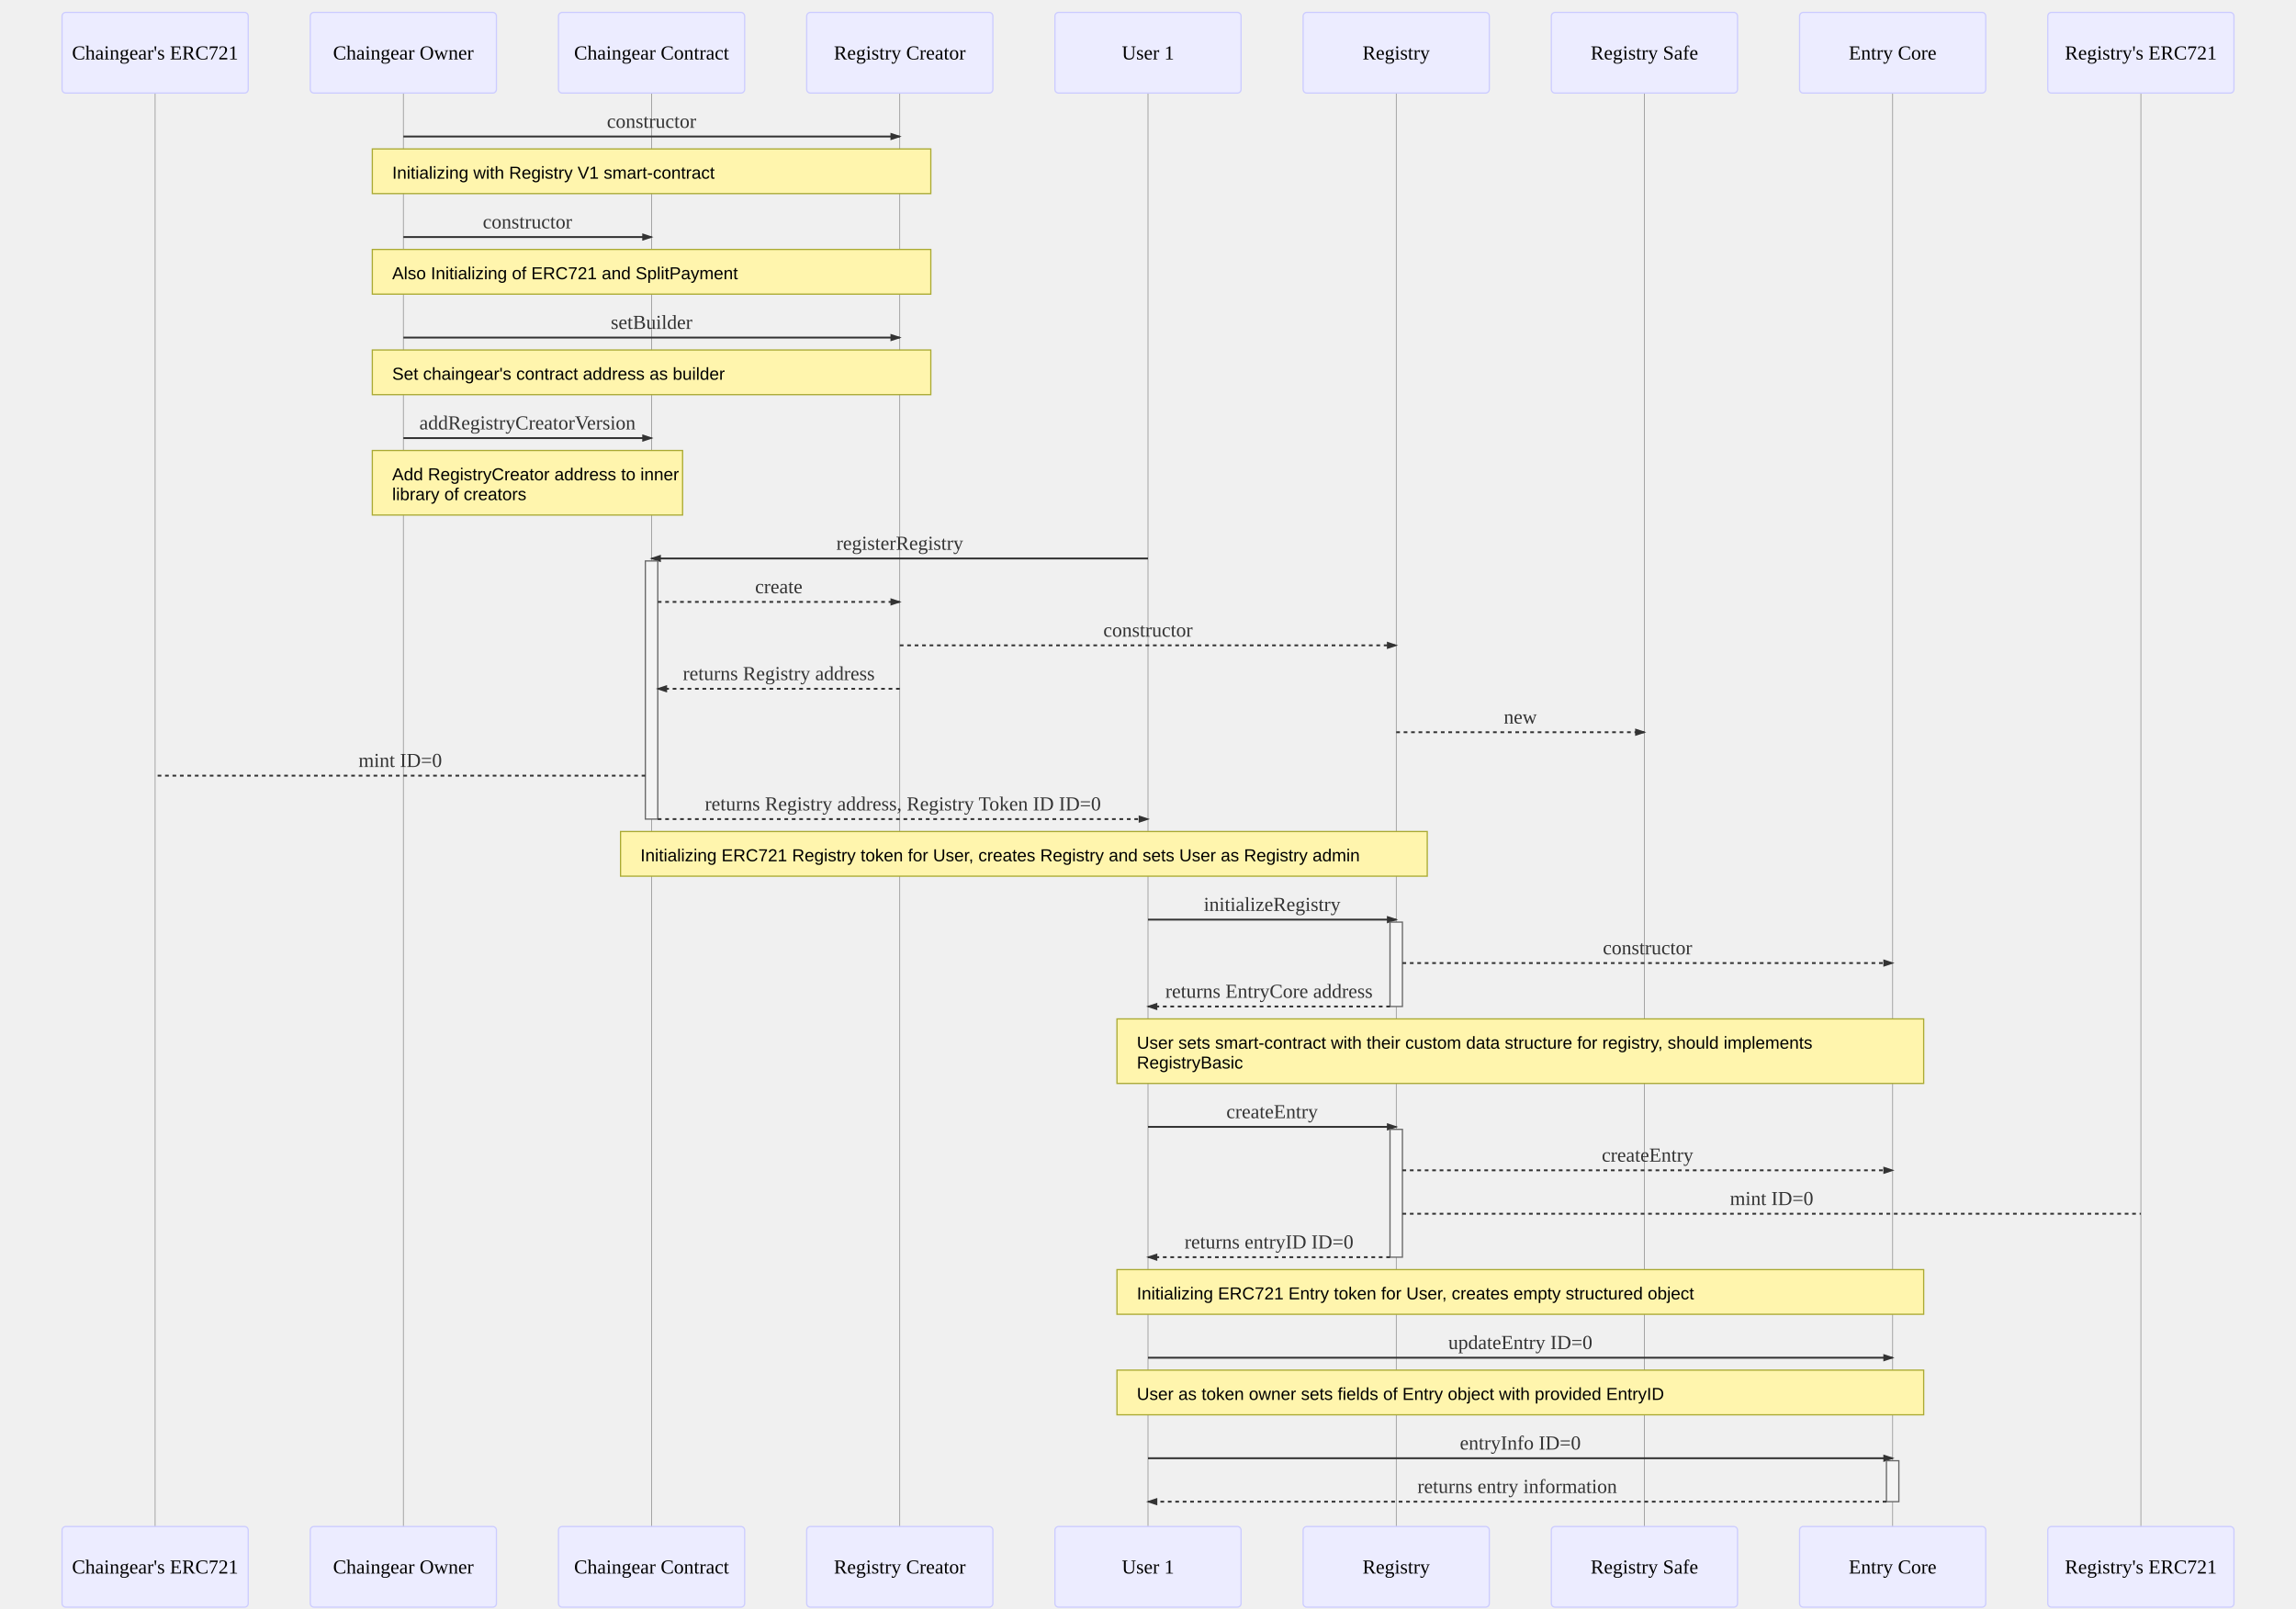
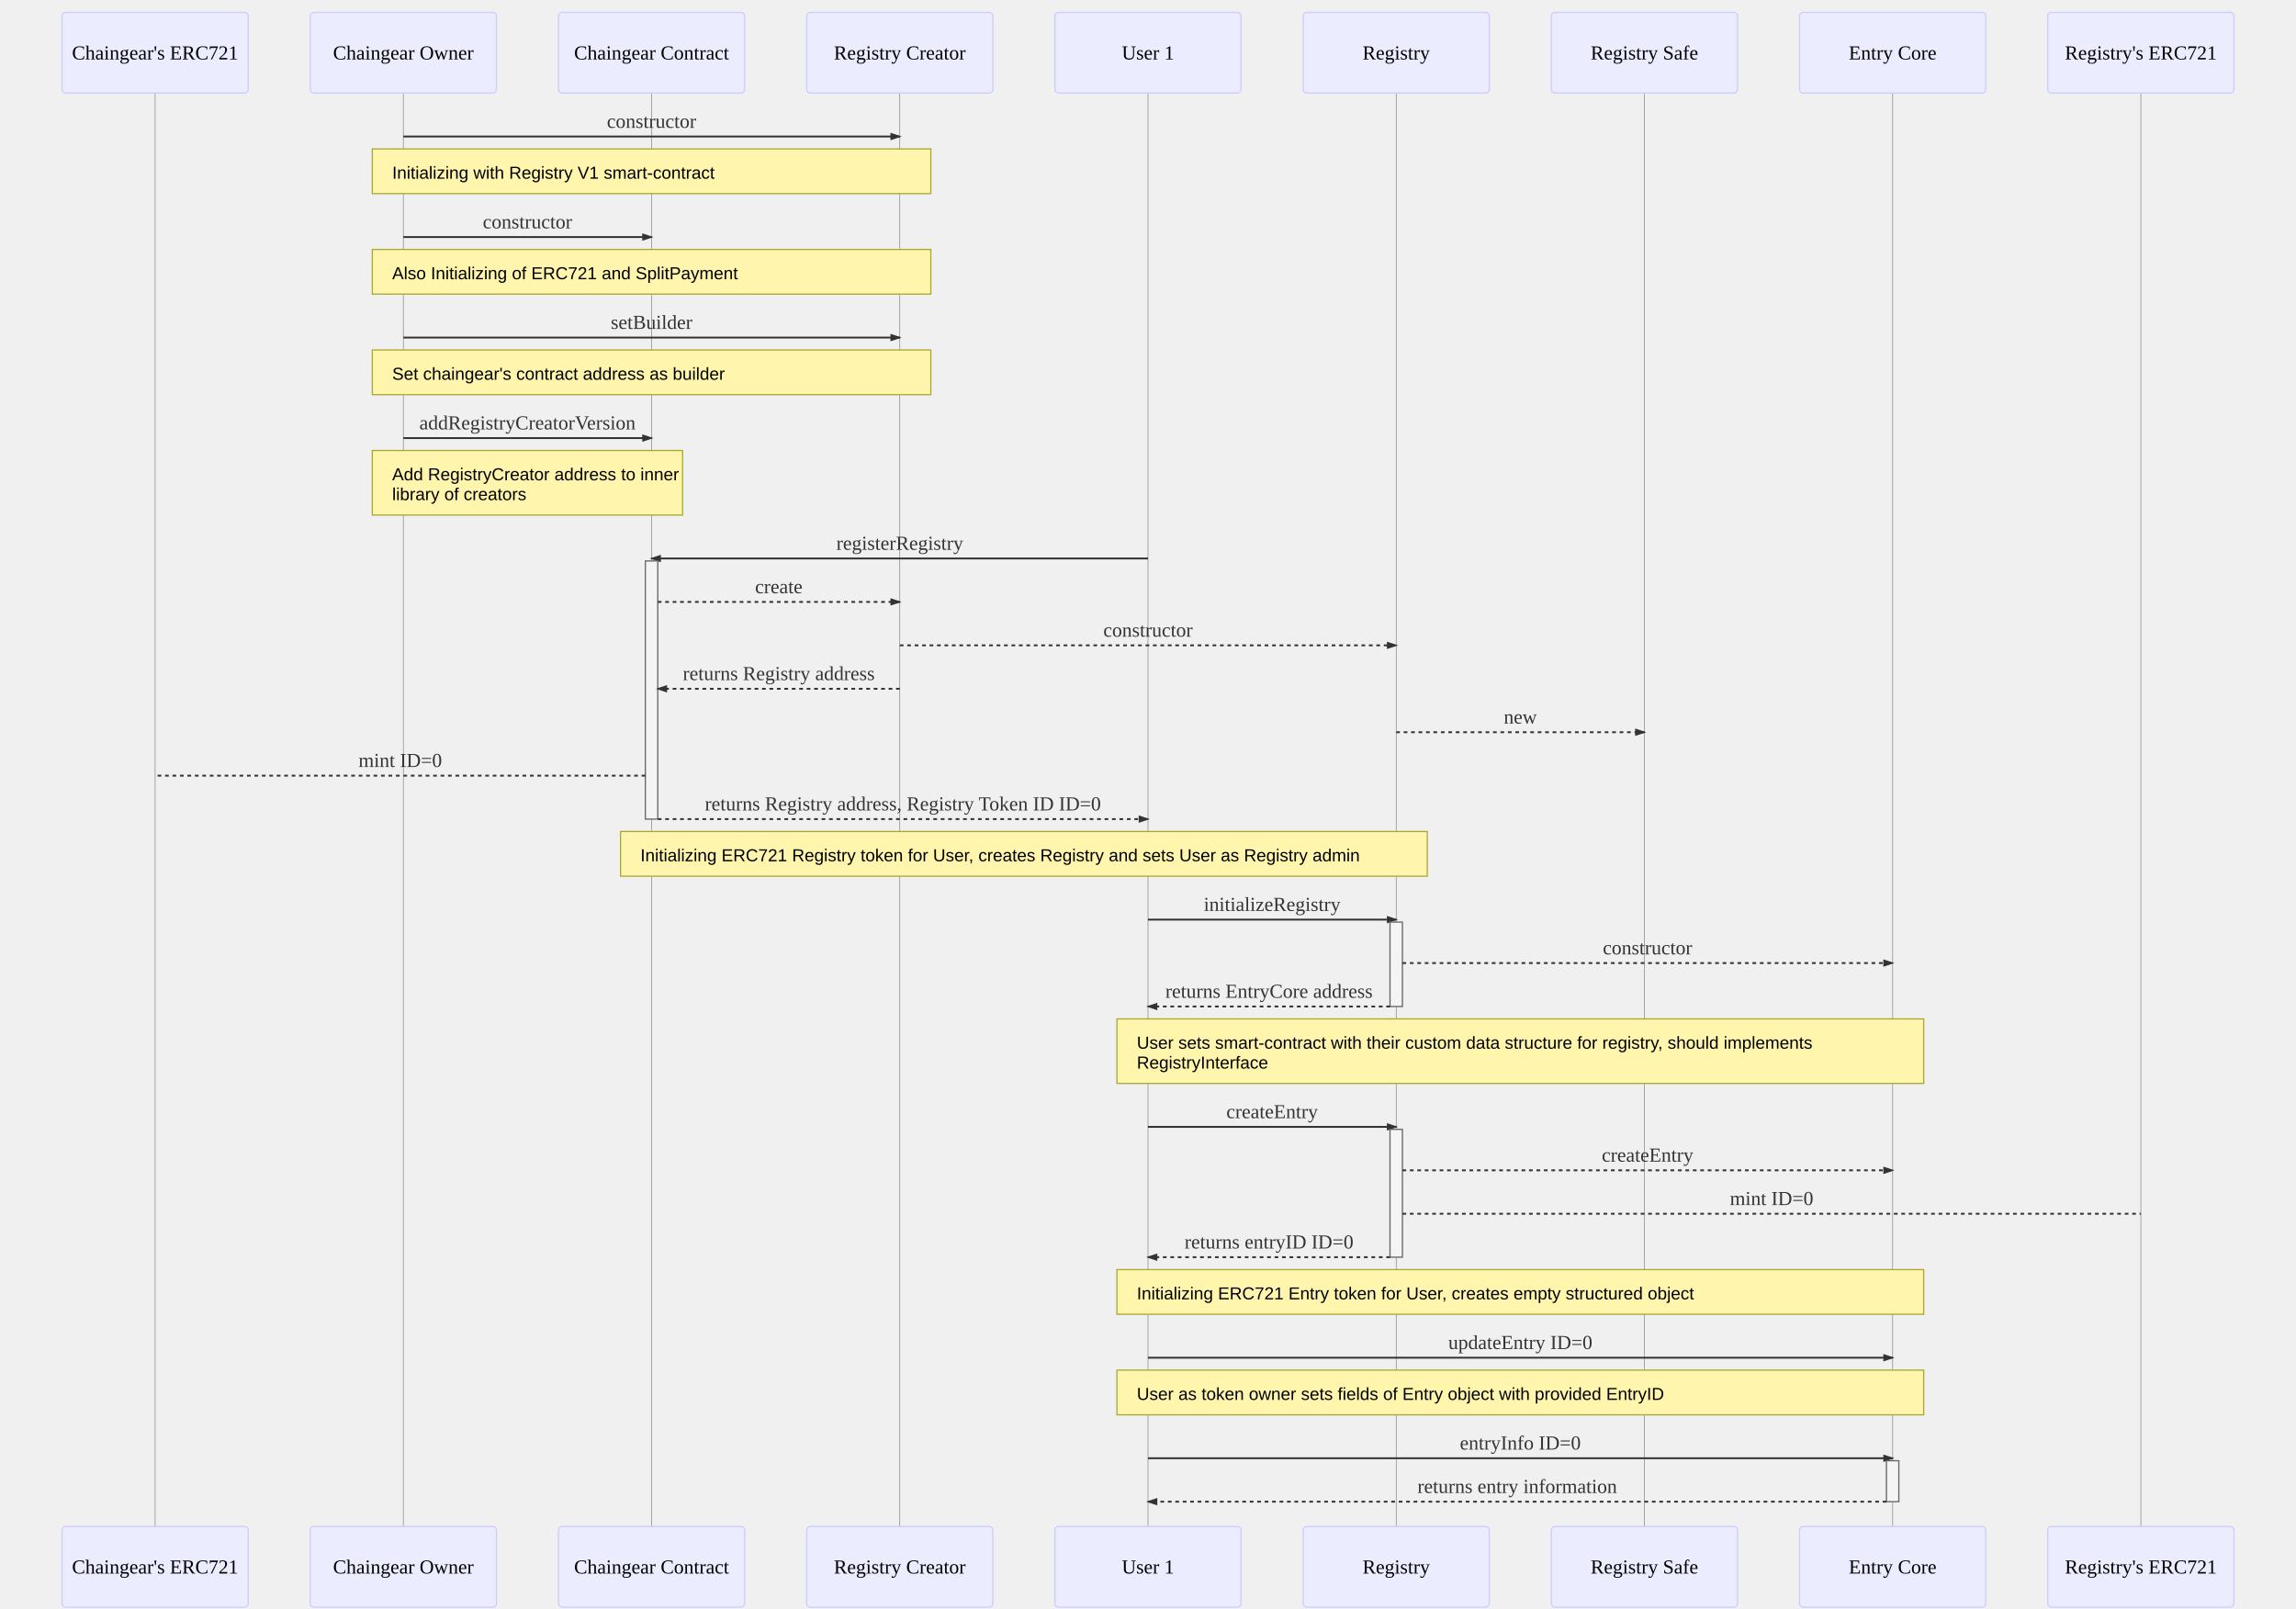
<svg xmlns="http://www.w3.org/2000/svg" id="mermaid-1526566091753" width="100%" height="100%" style="max-width:1850px;" viewBox="-50 -10 1850 1296">
  <style>#mermaid-1526566091753 .label{font-family:trebuchet ms,verdana,arial;color:#333}#mermaid-1526566091753 .node circle,#mermaid-1526566091753 .node ellipse,#mermaid-1526566091753 .node polygon,#mermaid-1526566091753 .node rect{fill:#ececff;stroke:#9370db;stroke-width:1px}#mermaid-1526566091753 .node.clickable{cursor:pointer}#mermaid-1526566091753 .arrowheadPath{fill:#333}#mermaid-1526566091753 .edgePath .path{stroke:#333;stroke-width:1.5px}#mermaid-1526566091753 .edgeLabel{background-color:#e8e8e8}#mermaid-1526566091753 .cluster rect{fill:#ffffde!important;stroke:#aa3!important;stroke-width:1px!important}#mermaid-1526566091753 .cluster text{fill:#333}#mermaid-1526566091753 div.mermaidTooltip{position:absolute;text-align:center;max-width:200px;padding:2px;font-family:trebuchet ms,verdana,arial;font-size:12px;background:#ffffde;border:1px solid #aa3;border-radius:2px;pointer-events:none;z-index:100}#mermaid-1526566091753 .actor{stroke:#ccf;fill:#ececff}#mermaid-1526566091753 text.actor{fill:#000;stroke:none}#mermaid-1526566091753 .actor-line{stroke:grey}#mermaid-1526566091753 .messageLine0{marker-end:"url(#arrowhead)"}#mermaid-1526566091753 .messageLine0,#mermaid-1526566091753 .messageLine1{stroke-width:1.5;stroke-dasharray:"2 2";stroke:#333}#mermaid-1526566091753 #arrowhead{fill:#333}#mermaid-1526566091753 #crosshead path{fill:#333!important;stroke:#333!important}#mermaid-1526566091753 .messageText{fill:#333;stroke:none}#mermaid-1526566091753 .labelBox{stroke:#ccf;fill:#ececff}#mermaid-1526566091753 .labelText,#mermaid-1526566091753 .loopText{fill:#000;stroke:none}#mermaid-1526566091753 .loopLine{stroke-width:2;stroke-dasharray:"2 2";marker-end:"url(#arrowhead)";stroke:#ccf}#mermaid-1526566091753 .note{stroke:#aa3;fill:#fff5ad}#mermaid-1526566091753 .noteText{fill:#000;stroke:none;font-family:trebuchet ms,verdana,arial;font-size:14px}#mermaid-1526566091753 .section{stroke:none;opacity:.2}#mermaid-1526566091753 .section0{fill:rgba(102,102,255,.49)}#mermaid-1526566091753 .section2{fill:#fff400}#mermaid-1526566091753 .section1,#mermaid-1526566091753 .section3{fill:#fff;opacity:.2}#mermaid-1526566091753 .sectionTitle0,#mermaid-1526566091753 .sectionTitle1,#mermaid-1526566091753 .sectionTitle2,#mermaid-1526566091753 .sectionTitle3{fill:#333}#mermaid-1526566091753 .sectionTitle{text-anchor:start;font-size:11px;text-height:14px}#mermaid-1526566091753 .grid .tick{stroke:#d3d3d3;opacity:.3;shape-rendering:crispEdges}#mermaid-1526566091753 .grid path{stroke-width:0}#mermaid-1526566091753 .today{fill:none;stroke:red;stroke-width:2px}#mermaid-1526566091753 .task{stroke-width:2}#mermaid-1526566091753 .taskText{text-anchor:middle;font-size:11px}#mermaid-1526566091753 .taskTextOutsideRight{fill:#000;text-anchor:start;font-size:11px}#mermaid-1526566091753 .taskTextOutsideLeft{fill:#000;text-anchor:end;font-size:11px}#mermaid-1526566091753 .taskText0,#mermaid-1526566091753 .taskText1,#mermaid-1526566091753 .taskText2,#mermaid-1526566091753 .taskText3{fill:#fff}#mermaid-1526566091753 .task0,#mermaid-1526566091753 .task1,#mermaid-1526566091753 .task2,#mermaid-1526566091753 .task3{fill:#8a90dd;stroke:#534fbc}#mermaid-1526566091753 .taskTextOutside0,#mermaid-1526566091753 .taskTextOutside1,#mermaid-1526566091753 .taskTextOutside2,#mermaid-1526566091753 .taskTextOutside3{fill:#000}#mermaid-1526566091753 .active0,#mermaid-1526566091753 .active1,#mermaid-1526566091753 .active2,#mermaid-1526566091753 .active3{fill:#bfc7ff;stroke:#534fbc}#mermaid-1526566091753 .activeText0,#mermaid-1526566091753 .activeText1,#mermaid-1526566091753 .activeText2,#mermaid-1526566091753 .activeText3{fill:#000!important}#mermaid-1526566091753 .done0,#mermaid-1526566091753 .done1,#mermaid-1526566091753 .done2,#mermaid-1526566091753 .done3{stroke:grey;fill:#d3d3d3;stroke-width:2}#mermaid-1526566091753 .doneText0,#mermaid-1526566091753 .doneText1,#mermaid-1526566091753 .doneText2,#mermaid-1526566091753 .doneText3{fill:#000!important}#mermaid-1526566091753 .crit0,#mermaid-1526566091753 .crit1,#mermaid-1526566091753 .crit2,#mermaid-1526566091753 .crit3{stroke:#f88;fill:red;stroke-width:2}#mermaid-1526566091753 .activeCrit0,#mermaid-1526566091753 .activeCrit1,#mermaid-1526566091753 .activeCrit2,#mermaid-1526566091753 .activeCrit3{stroke:#f88;fill:#bfc7ff;stroke-width:2}#mermaid-1526566091753 .doneCrit0,#mermaid-1526566091753 .doneCrit1,#mermaid-1526566091753 .doneCrit2,#mermaid-1526566091753 .doneCrit3{stroke:#f88;fill:#d3d3d3;stroke-width:2;cursor:pointer;shape-rendering:crispEdges}#mermaid-1526566091753 .activeCritText0,#mermaid-1526566091753 .activeCritText1,#mermaid-1526566091753 .activeCritText2,#mermaid-1526566091753 .activeCritText3,#mermaid-1526566091753 .doneCritText0,#mermaid-1526566091753 .doneCritText1,#mermaid-1526566091753 .doneCritText2,#mermaid-1526566091753 .doneCritText3{fill:#000!important}#mermaid-1526566091753 .titleText{text-anchor:middle;font-size:18px;fill:#000}#mermaid-1526566091753 g.classGroup text{fill:#9370db;stroke:none;font-family:trebuchet ms,verdana,arial;font-size:10px}#mermaid-1526566091753 g.classGroup rect{fill:#ececff;stroke:#9370db}#mermaid-1526566091753 g.classGroup line{stroke:#9370db;stroke-width:1}#mermaid-1526566091753 .classLabel .box{stroke:none;stroke-width:0;fill:#ececff;opacity:.5}#mermaid-1526566091753 .classLabel .label{fill:#9370db;font-size:10px}#mermaid-1526566091753 .relation{stroke:#9370db;stroke-width:1;fill:none}#mermaid-1526566091753 #compositionEnd,#mermaid-1526566091753 #compositionStart{fill:#9370db;stroke:#9370db;stroke-width:1}#mermaid-1526566091753 #aggregationEnd,#mermaid-1526566091753 #aggregationStart{fill:#ececff;stroke:#9370db;stroke-width:1}#mermaid-1526566091753 #dependencyEnd,#mermaid-1526566091753 #dependencyStart,#mermaid-1526566091753 #extensionEnd,#mermaid-1526566091753 #extensionStart{fill:#9370db;stroke:#9370db;stroke-width:1}#mermaid-1526566091753 .branch-label,#mermaid-1526566091753 .commit-id,#mermaid-1526566091753 .commit-msg{fill:#d3d3d3;color:#d3d3d3}</style>
  <style>#mermaid-1526566091753 {
    color: rgb(0, 0, 0);
    font: normal normal 400 normal 16px / normal "Times New Roman";
  }</style>
  <g />
  <g>
    <line id="actor0" x1="75" y1="5" x2="75" y2="1285" class="actor-line" stroke-width="0.5px" stroke="#999" />
    <rect x="0" y="0" fill="#eaeaea" stroke="#666" width="150" height="65" rx="3" ry="3" class="actor" />
    <text x="75" y="32.5" dominant-baseline="central" alignment-baseline="central" class="actor" style="text-anchor: middle;">
      <tspan x="75" dy="0">Chaingear's ERC721</tspan>
    </text>
  </g>
  <g>
    <line id="actor1" x1="275" y1="5" x2="275" y2="1285" class="actor-line" stroke-width="0.5px" stroke="#999" />
    <rect x="200" y="0" fill="#eaeaea" stroke="#666" width="150" height="65" rx="3" ry="3" class="actor" />
    <text x="275" y="32.5" dominant-baseline="central" alignment-baseline="central" class="actor" style="text-anchor: middle;">
      <tspan x="275" dy="0">Chaingear Owner</tspan>
    </text>
  </g>
  <g>
    <line id="actor2" x1="475" y1="5" x2="475" y2="1285" class="actor-line" stroke-width="0.5px" stroke="#999" />
    <rect x="400" y="0" fill="#eaeaea" stroke="#666" width="150" height="65" rx="3" ry="3" class="actor" />
    <text x="475" y="32.5" dominant-baseline="central" alignment-baseline="central" class="actor" style="text-anchor: middle;">
      <tspan x="475" dy="0">Chaingear Contract</tspan>
    </text>
  </g>
  <g>
    <line id="actor3" x1="675" y1="5" x2="675" y2="1285" class="actor-line" stroke-width="0.5px" stroke="#999" />
    <rect x="600" y="0" fill="#eaeaea" stroke="#666" width="150" height="65" rx="3" ry="3" class="actor" />
    <text x="675" y="32.5" dominant-baseline="central" alignment-baseline="central" class="actor" style="text-anchor: middle;">
      <tspan x="675" dy="0">Registry Creator</tspan>
    </text>
  </g>
  <g>
    <line id="actor4" x1="875" y1="5" x2="875" y2="1285" class="actor-line" stroke-width="0.5px" stroke="#999" />
    <rect x="800" y="0" fill="#eaeaea" stroke="#666" width="150" height="65" rx="3" ry="3" class="actor" />
    <text x="875" y="32.5" dominant-baseline="central" alignment-baseline="central" class="actor" style="text-anchor: middle;">
      <tspan x="875" dy="0">User 1</tspan>
    </text>
  </g>
  <g>
    <line id="actor5" x1="1075" y1="5" x2="1075" y2="1285" class="actor-line" stroke-width="0.5px" stroke="#999" />
    <rect x="1000" y="0" fill="#eaeaea" stroke="#666" width="150" height="65" rx="3" ry="3" class="actor" />
    <text x="1075" y="32.5" dominant-baseline="central" alignment-baseline="central" class="actor" style="text-anchor: middle;">
      <tspan x="1075" dy="0">Registry</tspan>
    </text>
  </g>
  <g>
    <line id="actor6" x1="1275" y1="5" x2="1275" y2="1285" class="actor-line" stroke-width="0.5px" stroke="#999" />
    <rect x="1200" y="0" fill="#eaeaea" stroke="#666" width="150" height="65" rx="3" ry="3" class="actor" />
    <text x="1275" y="32.5" dominant-baseline="central" alignment-baseline="central" class="actor" style="text-anchor: middle;">
      <tspan x="1275" dy="0">Registry Safe</tspan>
    </text>
  </g>
  <g>
    <line id="actor7" x1="1475" y1="5" x2="1475" y2="1285" class="actor-line" stroke-width="0.5px" stroke="#999" />
    <rect x="1400" y="0" fill="#eaeaea" stroke="#666" width="150" height="65" rx="3" ry="3" class="actor" />
    <text x="1475" y="32.5" dominant-baseline="central" alignment-baseline="central" class="actor" style="text-anchor: middle;">
      <tspan x="1475" dy="0">Entry Core</tspan>
    </text>
  </g>
  <g>
    <line id="actor8" x1="1675" y1="5" x2="1675" y2="1285" class="actor-line" stroke-width="0.5px" stroke="#999" />
    <rect x="1600" y="0" fill="#eaeaea" stroke="#666" width="150" height="65" rx="3" ry="3" class="actor" />
    <text x="1675" y="32.5" dominant-baseline="central" alignment-baseline="central" class="actor" style="text-anchor: middle;">
      <tspan x="1675" dy="0">Registry's ERC721 </tspan>
    </text>
  </g>
  <defs>
    <marker id="arrowhead" refX="5" refY="2" markerWidth="6" markerHeight="4" orient="auto">
      <path d="M 0,0 V 4 L6,2 Z" />
    </marker>
  </defs>
  <defs>
    <marker id="crosshead" markerWidth="15" markerHeight="8" orient="auto" refX="16" refY="4">
      <path fill="black" stroke="#000000" stroke-width="1px" d="M 9,2 V 6 L16,4 Z" style="stroke-dasharray: 0, 0;" />
      <path fill="none" stroke="#000000" stroke-width="1px" d="M 0,1 L 6,7 M 6,1 L 0,7" style="stroke-dasharray: 0, 0;" />
    </marker>
  </defs>
  <g>
    <text x="475" y="93" class="messageText" style="text-anchor: middle;">constructor</text>
    <line x1="275" y1="100" x2="675" y2="100" class="messageLine0" stroke-width="2" stroke="black" marker-end="url(#arrowhead)" style="fill: none;" />
  </g>
  <g>
    <rect x="250" y="110" fill="#EDF2AE" stroke="#666" width="450" height="36" rx="0" ry="0" class="note" />
    <text x="246" y="134" fill="black" class="noteText">
      <tspan x="266" fill="black">Initializing with Registry V1 smart-contract</tspan>
    </text>
  </g>
  <g>
    <text x="375" y="174" class="messageText" style="text-anchor: middle;">constructor</text>
    <line x1="275" y1="181" x2="475" y2="181" class="messageLine0" stroke-width="2" stroke="black" marker-end="url(#arrowhead)" style="fill: none;" />
  </g>
  <g>
    <rect x="250" y="191" fill="#EDF2AE" stroke="#666" width="450" height="36" rx="0" ry="0" class="note" />
    <text x="246" y="215" fill="black" class="noteText">
      <tspan x="266" fill="black">Also Initializing of ERC721 and SplitPayment</tspan>
    </text>
  </g>
  <g>
    <text x="475" y="255" class="messageText" style="text-anchor: middle;">setBuilder</text>
    <line x1="275" y1="262" x2="675" y2="262" class="messageLine0" stroke-width="2" stroke="black" marker-end="url(#arrowhead)" style="fill: none;" />
  </g>
  <g>
    <rect x="250" y="272" fill="#EDF2AE" stroke="#666" width="450" height="36" rx="0" ry="0" class="note" />
    <text x="246" y="296" fill="black" class="noteText">
      <tspan x="266" fill="black">Set chaingear's contract address as builder</tspan>
    </text>
  </g>
  <g>
    <text x="375" y="336" class="messageText" style="text-anchor: middle;">addRegistryCreatorVersion</text>
    <line x1="275" y1="343" x2="475" y2="343" class="messageLine0" stroke-width="2" stroke="black" marker-end="url(#arrowhead)" style="fill: none;" />
  </g>
  <g>
    <rect x="250" y="353" fill="#EDF2AE" stroke="#666" width="250" height="52" rx="0" ry="0" class="note" />
    <text x="246" y="377" fill="black" class="noteText">
      <tspan x="266" fill="black">Add RegistryCreator address to inner </tspan>
    </text>
    <text x="246" y="393" fill="black" class="noteText">
      <tspan x="266" fill="black"> library of creators</tspan>
    </text>
  </g>
  <g>
    <text x="675" y="433" class="messageText" style="text-anchor: middle;">registerRegistry</text>
    <line x1="875" y1="440" x2="475" y2="440" class="messageLine0" stroke-width="2" stroke="black" marker-end="url(#arrowhead)" style="fill: none;" />
  </g>
  <g>
    <rect x="470" y="442" fill="#f4f4f4" stroke="#666" width="10" height="208" rx="0" ry="0" />
  </g>
  <g>
    <text x="577.5" y="468" class="messageText" style="text-anchor: middle;">create</text>
    <line x1="480" y1="475" x2="675" y2="475" class="messageLine1" stroke-width="2" stroke="black" marker-end="url(#arrowhead)" style="stroke-dasharray: 3, 3; fill: none;" />
  </g>
  <g>
    <text x="875" y="503" class="messageText" style="text-anchor: middle;">constructor</text>
    <line x1="675" y1="510" x2="1075" y2="510" class="messageLine1" stroke-width="2" stroke="black" marker-end="url(#arrowhead)" style="stroke-dasharray: 3, 3; fill: none;" />
  </g>
  <g>
    <text x="577.5" y="538" class="messageText" style="text-anchor: middle;">returns Registry address</text>
    <line x1="675" y1="545" x2="480" y2="545" class="messageLine1" stroke-width="2" stroke="black" marker-end="url(#arrowhead)" style="stroke-dasharray: 3, 3; fill: none;" />
  </g>
  <g>
    <text x="1175" y="573" class="messageText" style="text-anchor: middle;">new</text>
    <line x1="1075" y1="580" x2="1275" y2="580" class="messageLine1" stroke-width="2" stroke="black" marker-end="url(#arrowhead)" style="stroke-dasharray: 3, 3; fill: none;" />
  </g>
  <g>
    <text x="272.5" y="608" class="messageText" style="text-anchor: middle;">mint ID=0</text>
    <line x1="470" y1="615" x2="75" y2="615" class="messageLine1" stroke-width="2" stroke="black" style="stroke-dasharray: 3, 3; fill: none;" />
  </g>
  <g>
    <text x="677.5" y="643" class="messageText" style="text-anchor: middle;">returns Registry address, Registry Token ID ID=0</text>
    <line x1="480" y1="650" x2="875" y2="650" class="messageLine1" stroke-width="2" stroke="black" marker-end="url(#arrowhead)" style="stroke-dasharray: 3, 3; fill: none;" />
  </g>
  <g>
    <rect x="450" y="660" fill="#EDF2AE" stroke="#666" width="650" height="36" rx="0" ry="0" class="note" />
    <text x="446" y="684" fill="black" class="noteText">
      <tspan x="466" fill="black">Initializing ERC721 Registry token for User, creates Registry and sets User as Registry admin</tspan>
    </text>
  </g>
  <g>
    <text x="975" y="724" class="messageText" style="text-anchor: middle;">initializeRegistry</text>
    <line x1="875" y1="731" x2="1075" y2="731" class="messageLine0" stroke-width="2" stroke="black" marker-end="url(#arrowhead)" style="fill: none;" />
  </g>
  <g>
    <rect x="1070" y="733" fill="#f4f4f4" stroke="#666" width="10" height="68" rx="0" ry="0" />
  </g>
  <g>
    <text x="1277.5" y="759" class="messageText" style="text-anchor: middle;">constructor</text>
    <line x1="1080" y1="766" x2="1475" y2="766" class="messageLine1" stroke-width="2" stroke="black" marker-end="url(#arrowhead)" style="stroke-dasharray: 3, 3; fill: none;" />
  </g>
  <g>
    <text x="972.5" y="794" class="messageText" style="text-anchor: middle;">returns EntryCore address</text>
    <line x1="1070" y1="801" x2="875" y2="801" class="messageLine1" stroke-width="2" stroke="black" marker-end="url(#arrowhead)" style="stroke-dasharray: 3, 3; fill: none;" />
  </g>
  <g>
    <rect x="850" y="811" fill="#EDF2AE" stroke="#666" width="650" height="52" rx="0" ry="0" class="note" />
    <text x="846" y="835" fill="black" class="noteText">
      <tspan x="866" fill="black">User sets smart-contract with their custom data structure for registry, should implements </tspan>
    </text>
    <text x="846" y="851" fill="black" class="noteText">
-       <tspan x="866" fill="black"> RegistryBasic</tspan>
+       <tspan x="866" fill="black"> RegistryInterface</tspan>
    </text>
  </g>
  <g>
    <text x="975" y="891" class="messageText" style="text-anchor: middle;">createEntry</text>
    <line x1="875" y1="898" x2="1075" y2="898" class="messageLine0" stroke-width="2" stroke="black" marker-end="url(#arrowhead)" style="fill: none;" />
  </g>
  <g>
    <rect x="1070" y="900" fill="#f4f4f4" stroke="#666" width="10" height="103" rx="0" ry="0" />
  </g>
  <g>
    <text x="1277.5" y="926" class="messageText" style="text-anchor: middle;">createEntry</text>
    <line x1="1080" y1="933" x2="1475" y2="933" class="messageLine1" stroke-width="2" stroke="black" marker-end="url(#arrowhead)" style="stroke-dasharray: 3, 3; fill: none;" />
  </g>
  <g>
    <text x="1377.5" y="961" class="messageText" style="text-anchor: middle;">mint ID=0</text>
    <line x1="1080" y1="968" x2="1675" y2="968" class="messageLine1" stroke-width="2" stroke="black" style="stroke-dasharray: 3, 3; fill: none;" />
  </g>
  <g>
    <text x="972.5" y="996" class="messageText" style="text-anchor: middle;">returns entryID ID=0</text>
    <line x1="1070" y1="1003" x2="875" y2="1003" class="messageLine1" stroke-width="2" stroke="black" marker-end="url(#arrowhead)" style="stroke-dasharray: 3, 3; fill: none;" />
  </g>
  <g>
    <rect x="850" y="1013" fill="#EDF2AE" stroke="#666" width="650" height="36" rx="0" ry="0" class="note" />
    <text x="846" y="1037" fill="black" class="noteText">
      <tspan x="866" fill="black">Initializing ERC721 Entry token for User, creates empty structured object</tspan>
    </text>
  </g>
  <g>
    <text x="1175" y="1077" class="messageText" style="text-anchor: middle;">updateEntry ID=0</text>
    <line x1="875" y1="1084" x2="1475" y2="1084" class="messageLine0" stroke-width="2" stroke="black" marker-end="url(#arrowhead)" style="fill: none;" />
  </g>
  <g>
    <rect x="850" y="1094" fill="#EDF2AE" stroke="#666" width="650" height="36" rx="0" ry="0" class="note" />
    <text x="846" y="1118" fill="black" class="noteText">
      <tspan x="866" fill="black">User as token owner sets fields of Entry object with provided EntryID</tspan>
    </text>
  </g>
  <g>
    <text x="1175" y="1158" class="messageText" style="text-anchor: middle;">entryInfo ID=0</text>
    <line x1="875" y1="1165" x2="1475" y2="1165" class="messageLine0" stroke-width="2" stroke="black" marker-end="url(#arrowhead)" style="fill: none;" />
  </g>
  <g>
    <rect x="1470" y="1167" fill="#f4f4f4" stroke="#666" width="10" height="33" rx="0" ry="0" />
  </g>
  <g>
    <text x="1172.5" y="1193" class="messageText" style="text-anchor: middle;">returns entry information</text>
    <line x1="1470" y1="1200" x2="875" y2="1200" class="messageLine1" stroke-width="2" stroke="black" marker-end="url(#arrowhead)" style="stroke-dasharray: 3, 3; fill: none;" />
  </g>
  <g>
    <rect x="0" y="1220" fill="#eaeaea" stroke="#666" width="150" height="65" rx="3" ry="3" class="actor" />
    <text x="75" y="1252.5" dominant-baseline="central" alignment-baseline="central" class="actor" style="text-anchor: middle;">
      <tspan x="75" dy="0">Chaingear's ERC721</tspan>
    </text>
  </g>
  <g>
    <rect x="200" y="1220" fill="#eaeaea" stroke="#666" width="150" height="65" rx="3" ry="3" class="actor" />
    <text x="275" y="1252.5" dominant-baseline="central" alignment-baseline="central" class="actor" style="text-anchor: middle;">
      <tspan x="275" dy="0">Chaingear Owner</tspan>
    </text>
  </g>
  <g>
    <rect x="400" y="1220" fill="#eaeaea" stroke="#666" width="150" height="65" rx="3" ry="3" class="actor" />
    <text x="475" y="1252.5" dominant-baseline="central" alignment-baseline="central" class="actor" style="text-anchor: middle;">
      <tspan x="475" dy="0">Chaingear Contract</tspan>
    </text>
  </g>
  <g>
    <rect x="600" y="1220" fill="#eaeaea" stroke="#666" width="150" height="65" rx="3" ry="3" class="actor" />
    <text x="675" y="1252.5" dominant-baseline="central" alignment-baseline="central" class="actor" style="text-anchor: middle;">
      <tspan x="675" dy="0">Registry Creator</tspan>
    </text>
  </g>
  <g>
    <rect x="800" y="1220" fill="#eaeaea" stroke="#666" width="150" height="65" rx="3" ry="3" class="actor" />
    <text x="875" y="1252.5" dominant-baseline="central" alignment-baseline="central" class="actor" style="text-anchor: middle;">
      <tspan x="875" dy="0">User 1</tspan>
    </text>
  </g>
  <g>
    <rect x="1000" y="1220" fill="#eaeaea" stroke="#666" width="150" height="65" rx="3" ry="3" class="actor" />
    <text x="1075" y="1252.5" dominant-baseline="central" alignment-baseline="central" class="actor" style="text-anchor: middle;">
      <tspan x="1075" dy="0">Registry</tspan>
    </text>
  </g>
  <g>
    <rect x="1200" y="1220" fill="#eaeaea" stroke="#666" width="150" height="65" rx="3" ry="3" class="actor" />
    <text x="1275" y="1252.5" dominant-baseline="central" alignment-baseline="central" class="actor" style="text-anchor: middle;">
      <tspan x="1275" dy="0">Registry Safe</tspan>
    </text>
  </g>
  <g>
    <rect x="1400" y="1220" fill="#eaeaea" stroke="#666" width="150" height="65" rx="3" ry="3" class="actor" />
    <text x="1475" y="1252.5" dominant-baseline="central" alignment-baseline="central" class="actor" style="text-anchor: middle;">
      <tspan x="1475" dy="0">Entry Core</tspan>
    </text>
  </g>
  <g>
    <rect x="1600" y="1220" fill="#eaeaea" stroke="#666" width="150" height="65" rx="3" ry="3" class="actor" />
    <text x="1675" y="1252.5" dominant-baseline="central" alignment-baseline="central" class="actor" style="text-anchor: middle;">
      <tspan x="1675" dy="0">Registry's ERC721 </tspan>
    </text>
  </g>
</svg>
